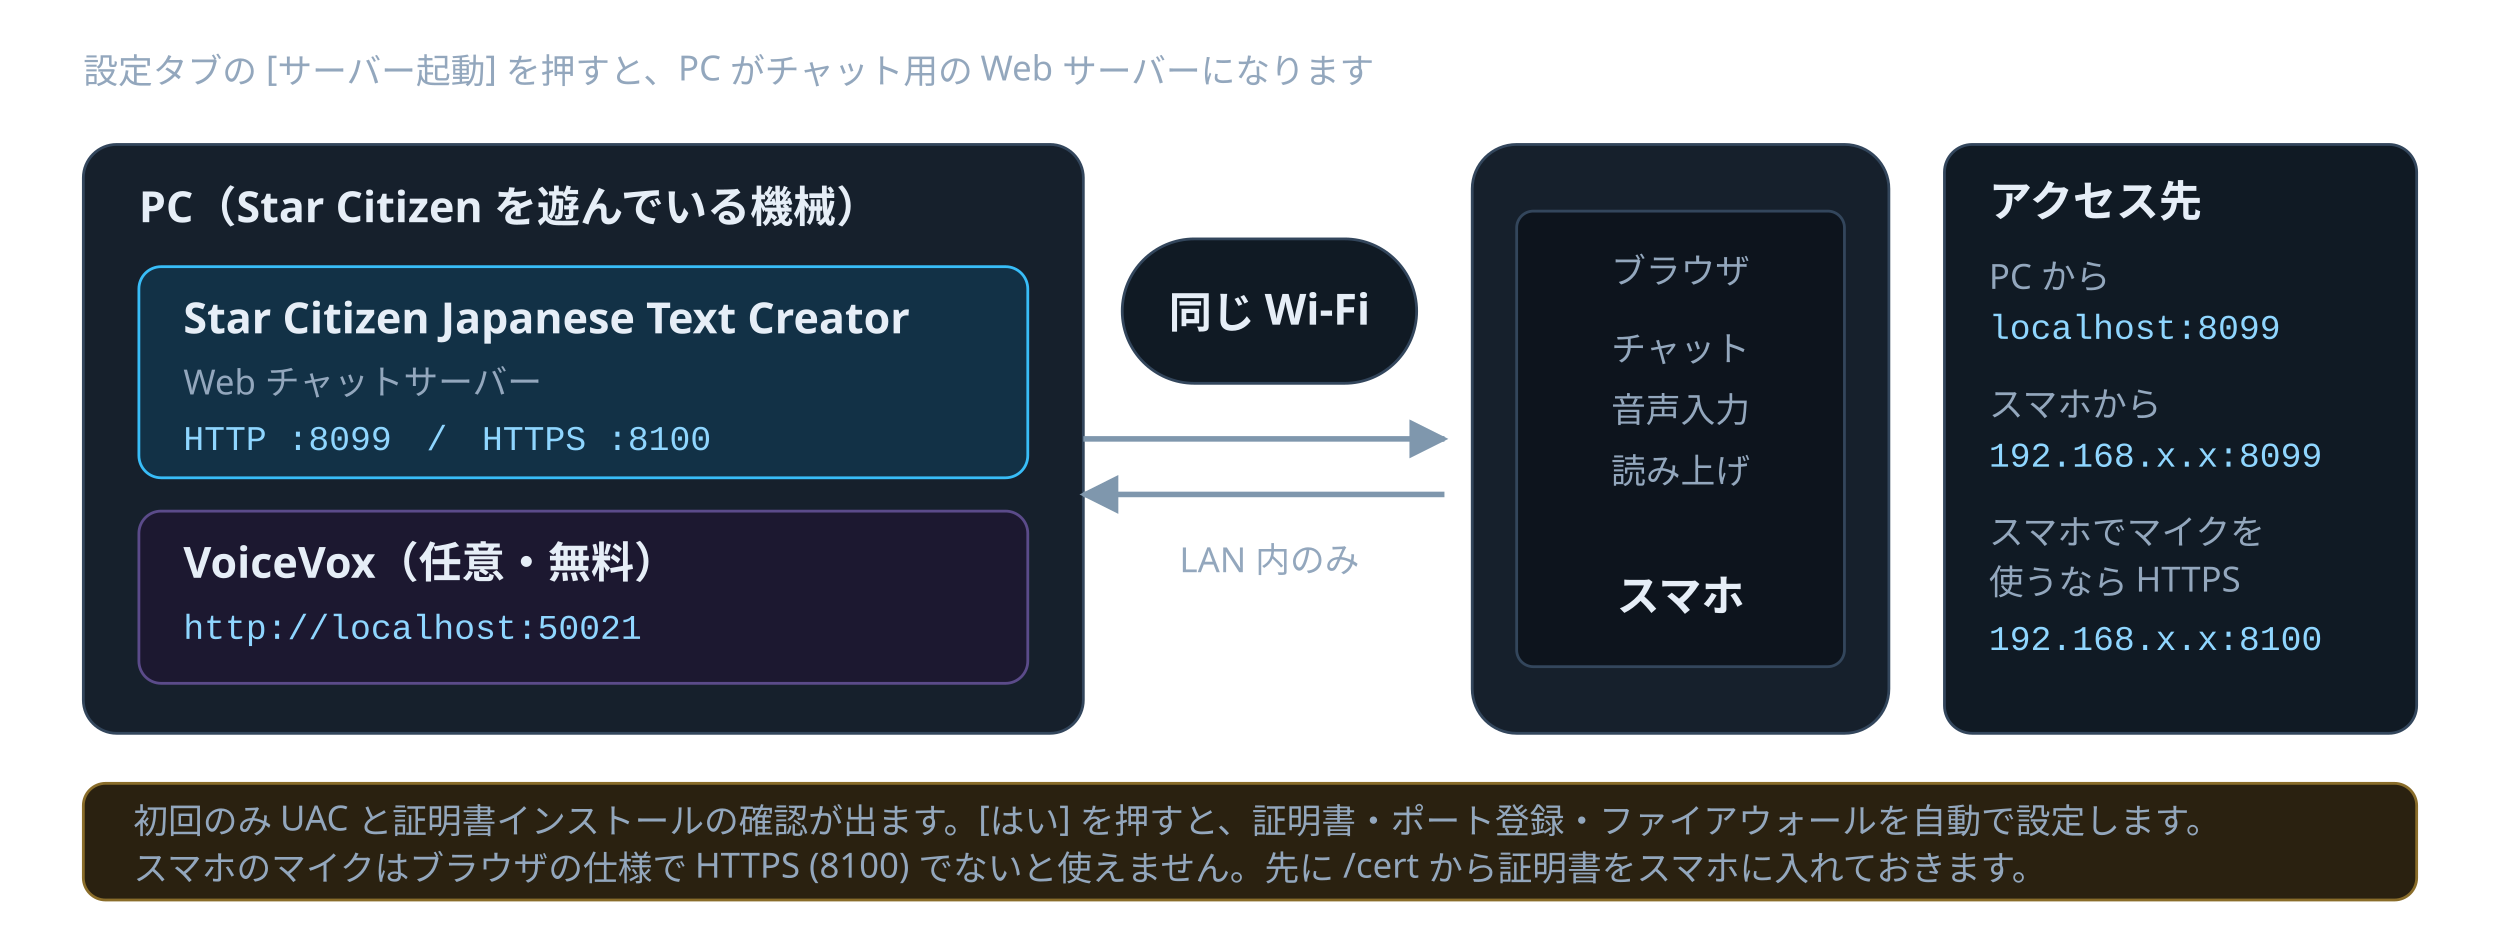
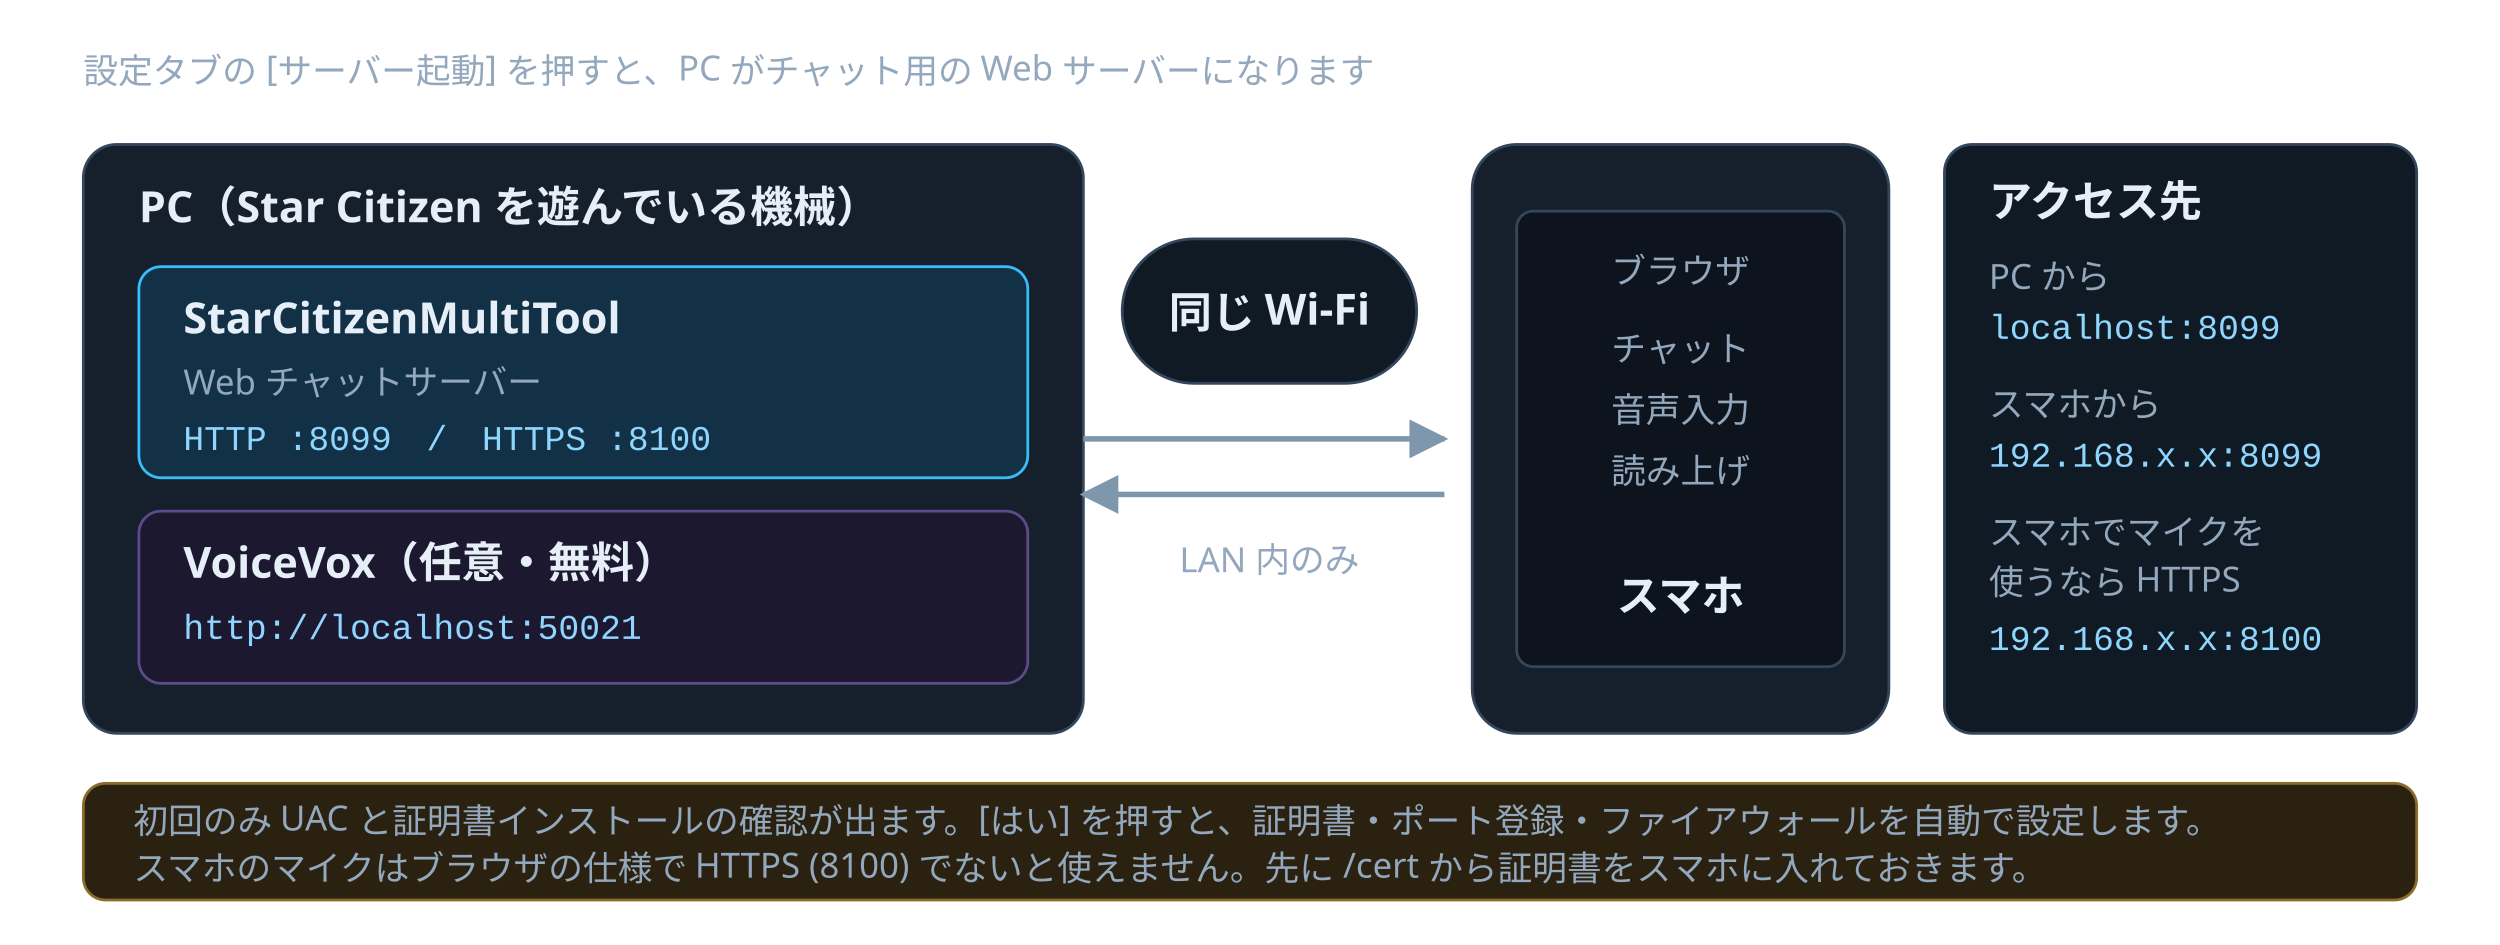
<svg xmlns="http://www.w3.org/2000/svg" viewBox="0 0 900 340" width="900" height="340" role="img" aria-labelledby="t d">
  <style>
    .f  { font-family: "Segoe UI","Yu Gothic UI",Meiryo,sans-serif; }
    .ti { font-size: 15.5px; fill: #e6eef7; font-weight: 600; }
    .sm { font-size: 12.5px; fill: #93a7bd; }
    .mono { font-family: Consolas,"Courier New",monospace; font-size: 12.5px; fill: #8fd6ff; }
  </style>
  <defs>
    <marker id="ar4" viewBox="0 0 10 10" refX="9" refY="5" markerWidth="7" markerHeight="7" orient="auto-start-reverse">
      <path d="M0 0 L10 5 L0 10 z" fill="#7f97ad" />
    </marker>
  </defs>
  <text class="f sm" x="30" y="30">設定タブの [サーバー起動] を押すと、PC がチャット用の Web サーバーになります</text>
  <rect x="30" y="52" width="360" height="212" rx="12" fill="#16202c" stroke="#33465c" />
  <text class="f ti" x="50" y="80">PC（Star Citizen を遊んでいる機械）</text>
  <rect x="50" y="96" width="320" height="76" rx="8" fill="#123146" stroke="#38bdf8" />
-   <text class="f ti" x="66" y="120" fill="#bfe6ff">Star Citizen Japanese Text Creator</text>
+   <text class="f ti" x="66" y="120" fill="#bfe6ff">StarCitizenMultiTool</text>
  <text class="f sm" x="66" y="142" fill="#a9d6ef">Web チャットサーバー</text>
  <text class="f mono" x="66" y="162">HTTP :8099　/　HTTPS :8100</text>
  <rect x="50" y="184" width="320" height="62" rx="8" fill="#1c1830" stroke="#5b4b8a" />
  <text class="f ti" x="66" y="208" fill="#cfc2f5">VoiceVox（任意・無料）</text>
  <text class="f mono" x="66" y="230" fill="#cfc2f5">http://localhost:50021</text>
  <path d="M390 158 L520 158" stroke="#7f97ad" stroke-width="2" marker-end="url(#ar4)" />
  <path d="M520 178 L390 178" stroke="#7f97ad" stroke-width="2" marker-end="url(#ar4)" />
  <rect x="404" y="86" width="106" height="52" rx="26" fill="#101a24" stroke="#33465c" />
  <text class="f ti" x="457" y="118" text-anchor="middle">同じ Wi-Fi</text>
  <text class="f sm" x="457" y="206" text-anchor="middle">LAN 内のみ</text>
  <rect x="530" y="52" width="150" height="212" rx="16" fill="#16202c" stroke="#33465c" />
  <rect x="546" y="76" width="118" height="164" rx="6" fill="#0d141d" stroke="#33465c" />
  <text class="f sm" x="605" y="102" text-anchor="middle">ブラウザ</text>
  <text class="f sm" x="605" y="130" text-anchor="middle" fill="#a9d6ef">チャット</text>
  <text class="f sm" x="605" y="152" text-anchor="middle" fill="#a9d6ef">音声入力</text>
  <text class="f sm" x="605" y="174" text-anchor="middle" fill="#a9d6ef">読み上げ</text>
  <text class="f ti" x="605" y="220" text-anchor="middle">スマホ</text>
  <rect x="700" y="52" width="170" height="212" rx="10" fill="#101a24" stroke="#33465c" />
  <text class="f ti" x="716" y="78">アクセス先</text>
  <text class="f sm" x="716" y="104">PC から</text>
  <text class="f mono" x="716" y="122">localhost:8099</text>
  <text class="f sm" x="716" y="150">スマホから</text>
  <text class="f mono" x="716" y="168">192.168.x.x:8099</text>
  <text class="f sm" x="716" y="196">スマホでマイクを</text>
  <text class="f sm" x="716" y="214">使うなら HTTPS</text>
  <text class="f mono" x="716" y="234" fill="#ffd98a">192.168.x.x:8100</text>
  <rect x="30" y="282" width="840" height="42" rx="8" fill="#2a2110" stroke="#8a6d2a" />
  <text class="f sm" x="48" y="300" fill="#f5d493">初回のみ UAC と証明書インストールの確認が出ます。[はい] を押すと、証明書・ポート登録・ファイアウォールを自動で設定します。</text>
  <text class="f sm" x="48" y="317" fill="#f5d493">スマホのマイクはブラウザの仕様で HTTPS (8100) でないと使えません。先に /cert から証明書をスマホに入れておきます。</text>
</svg>
